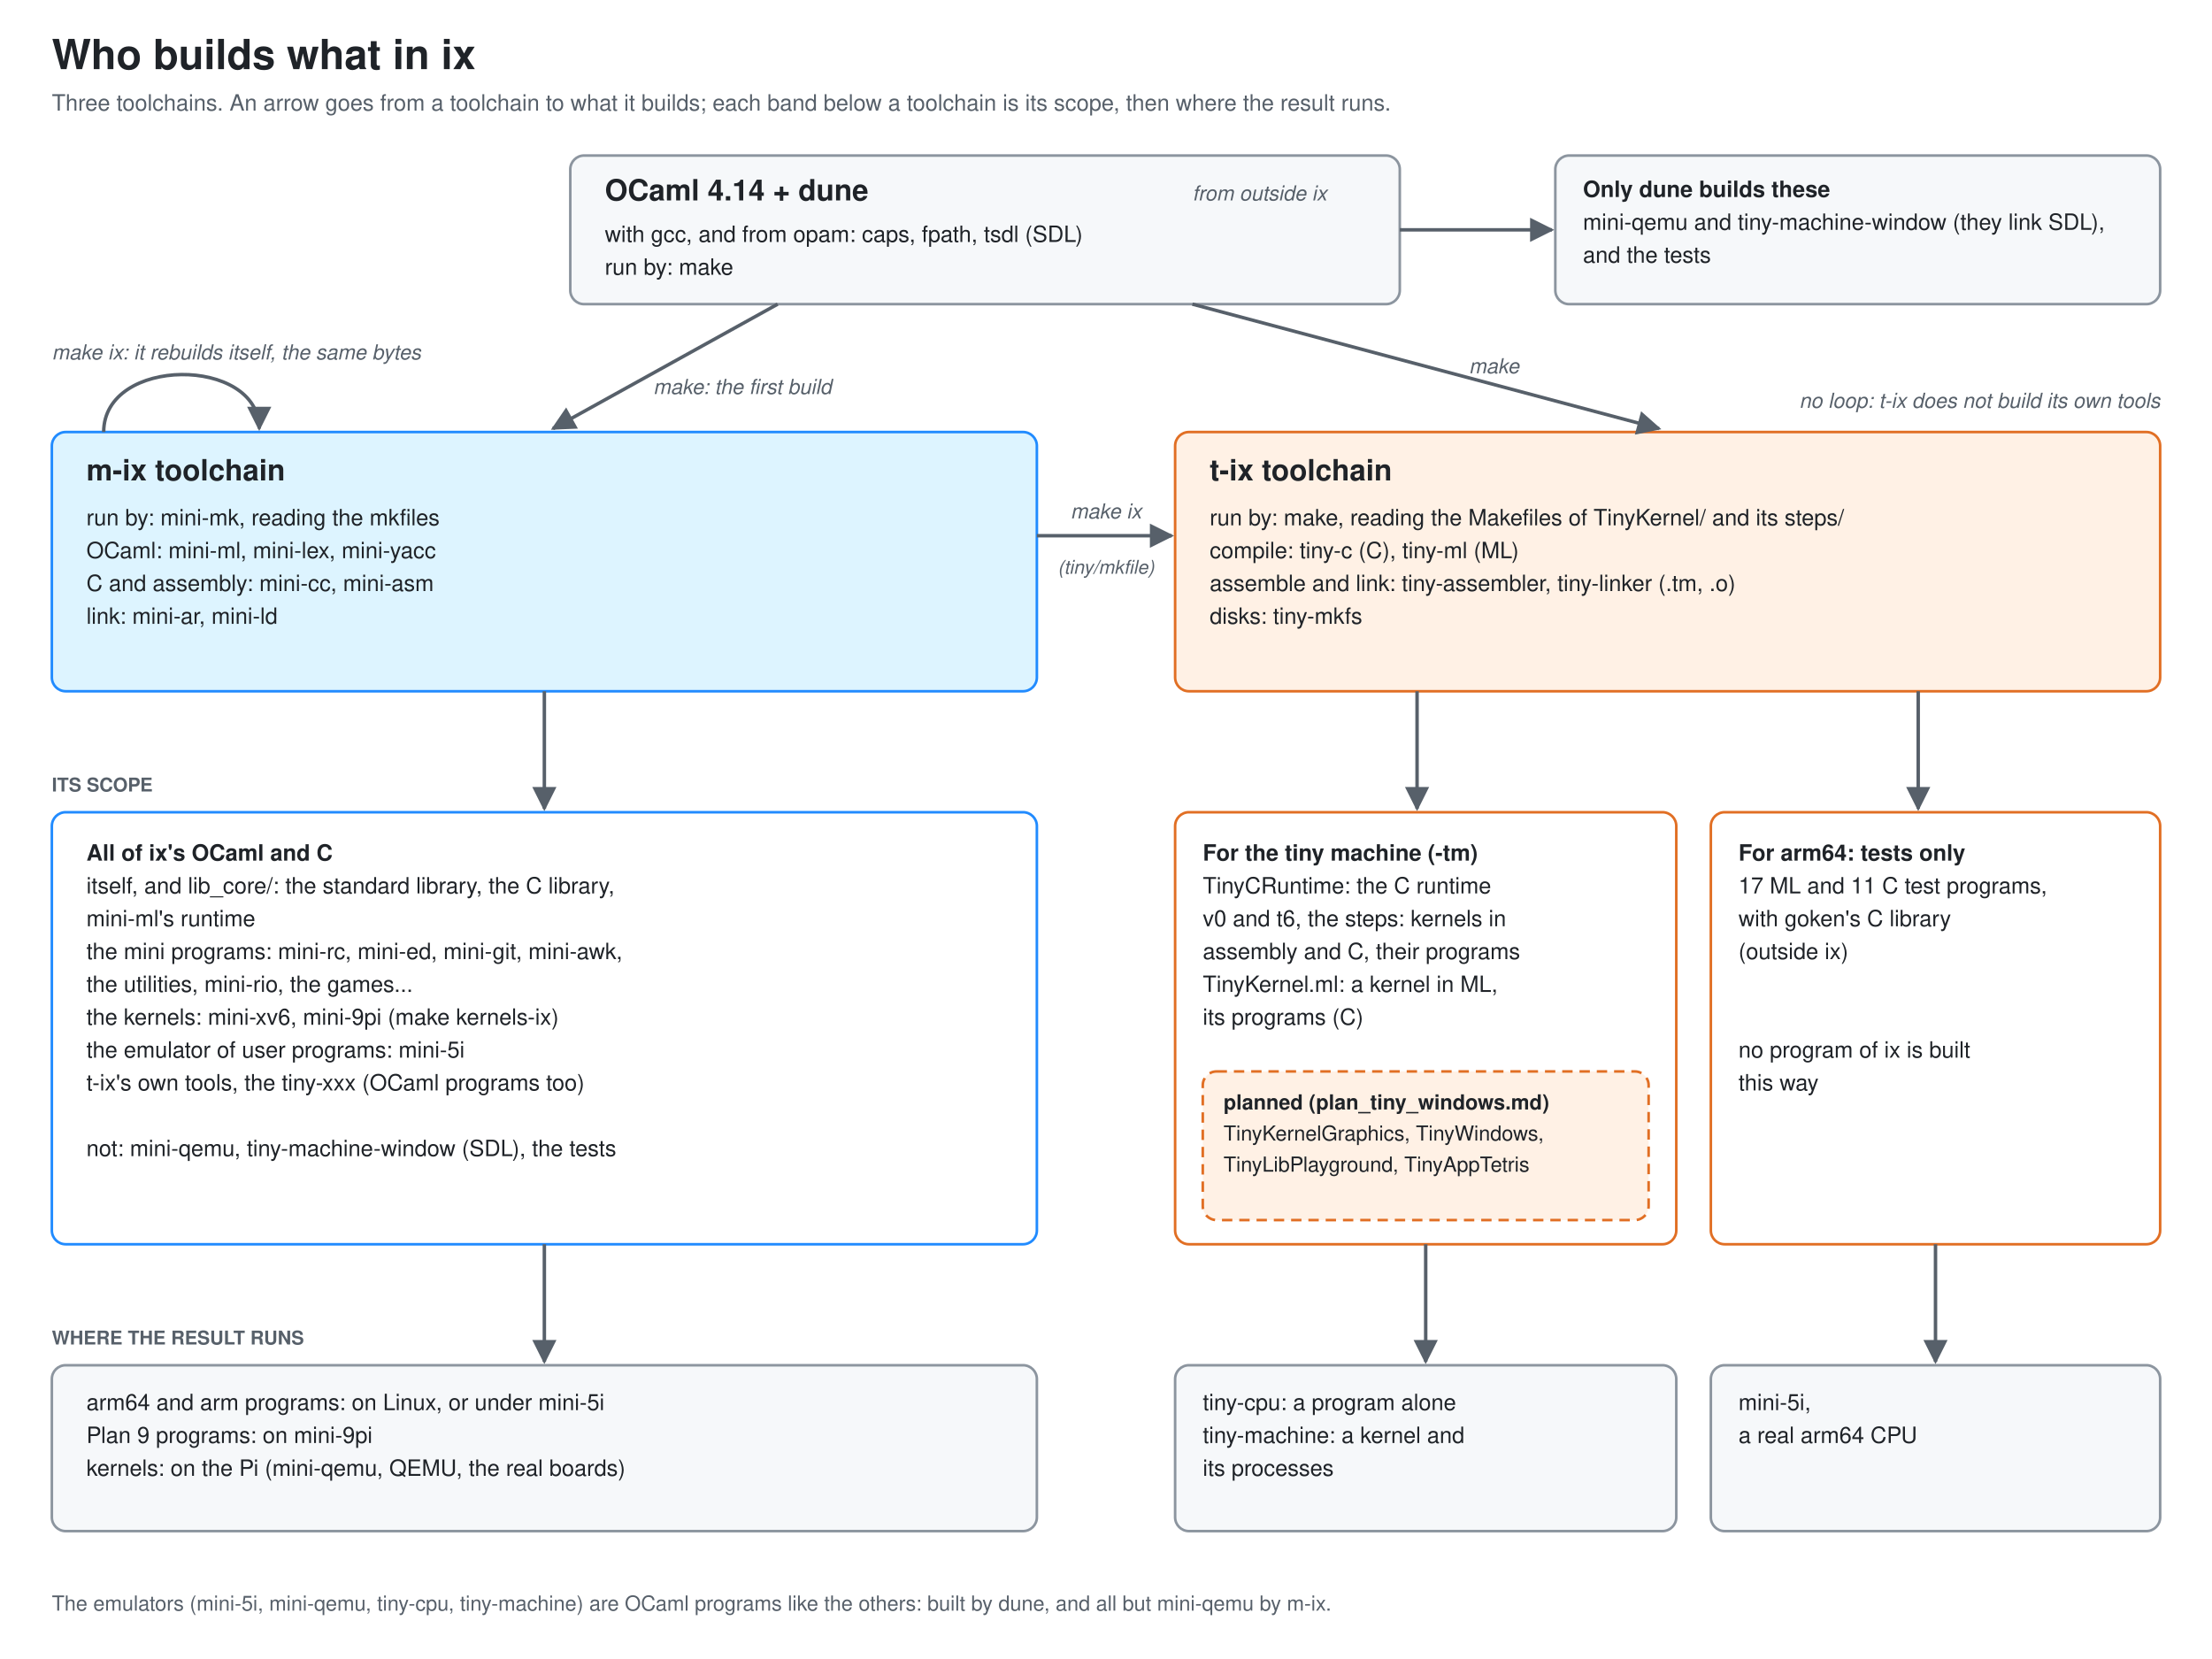
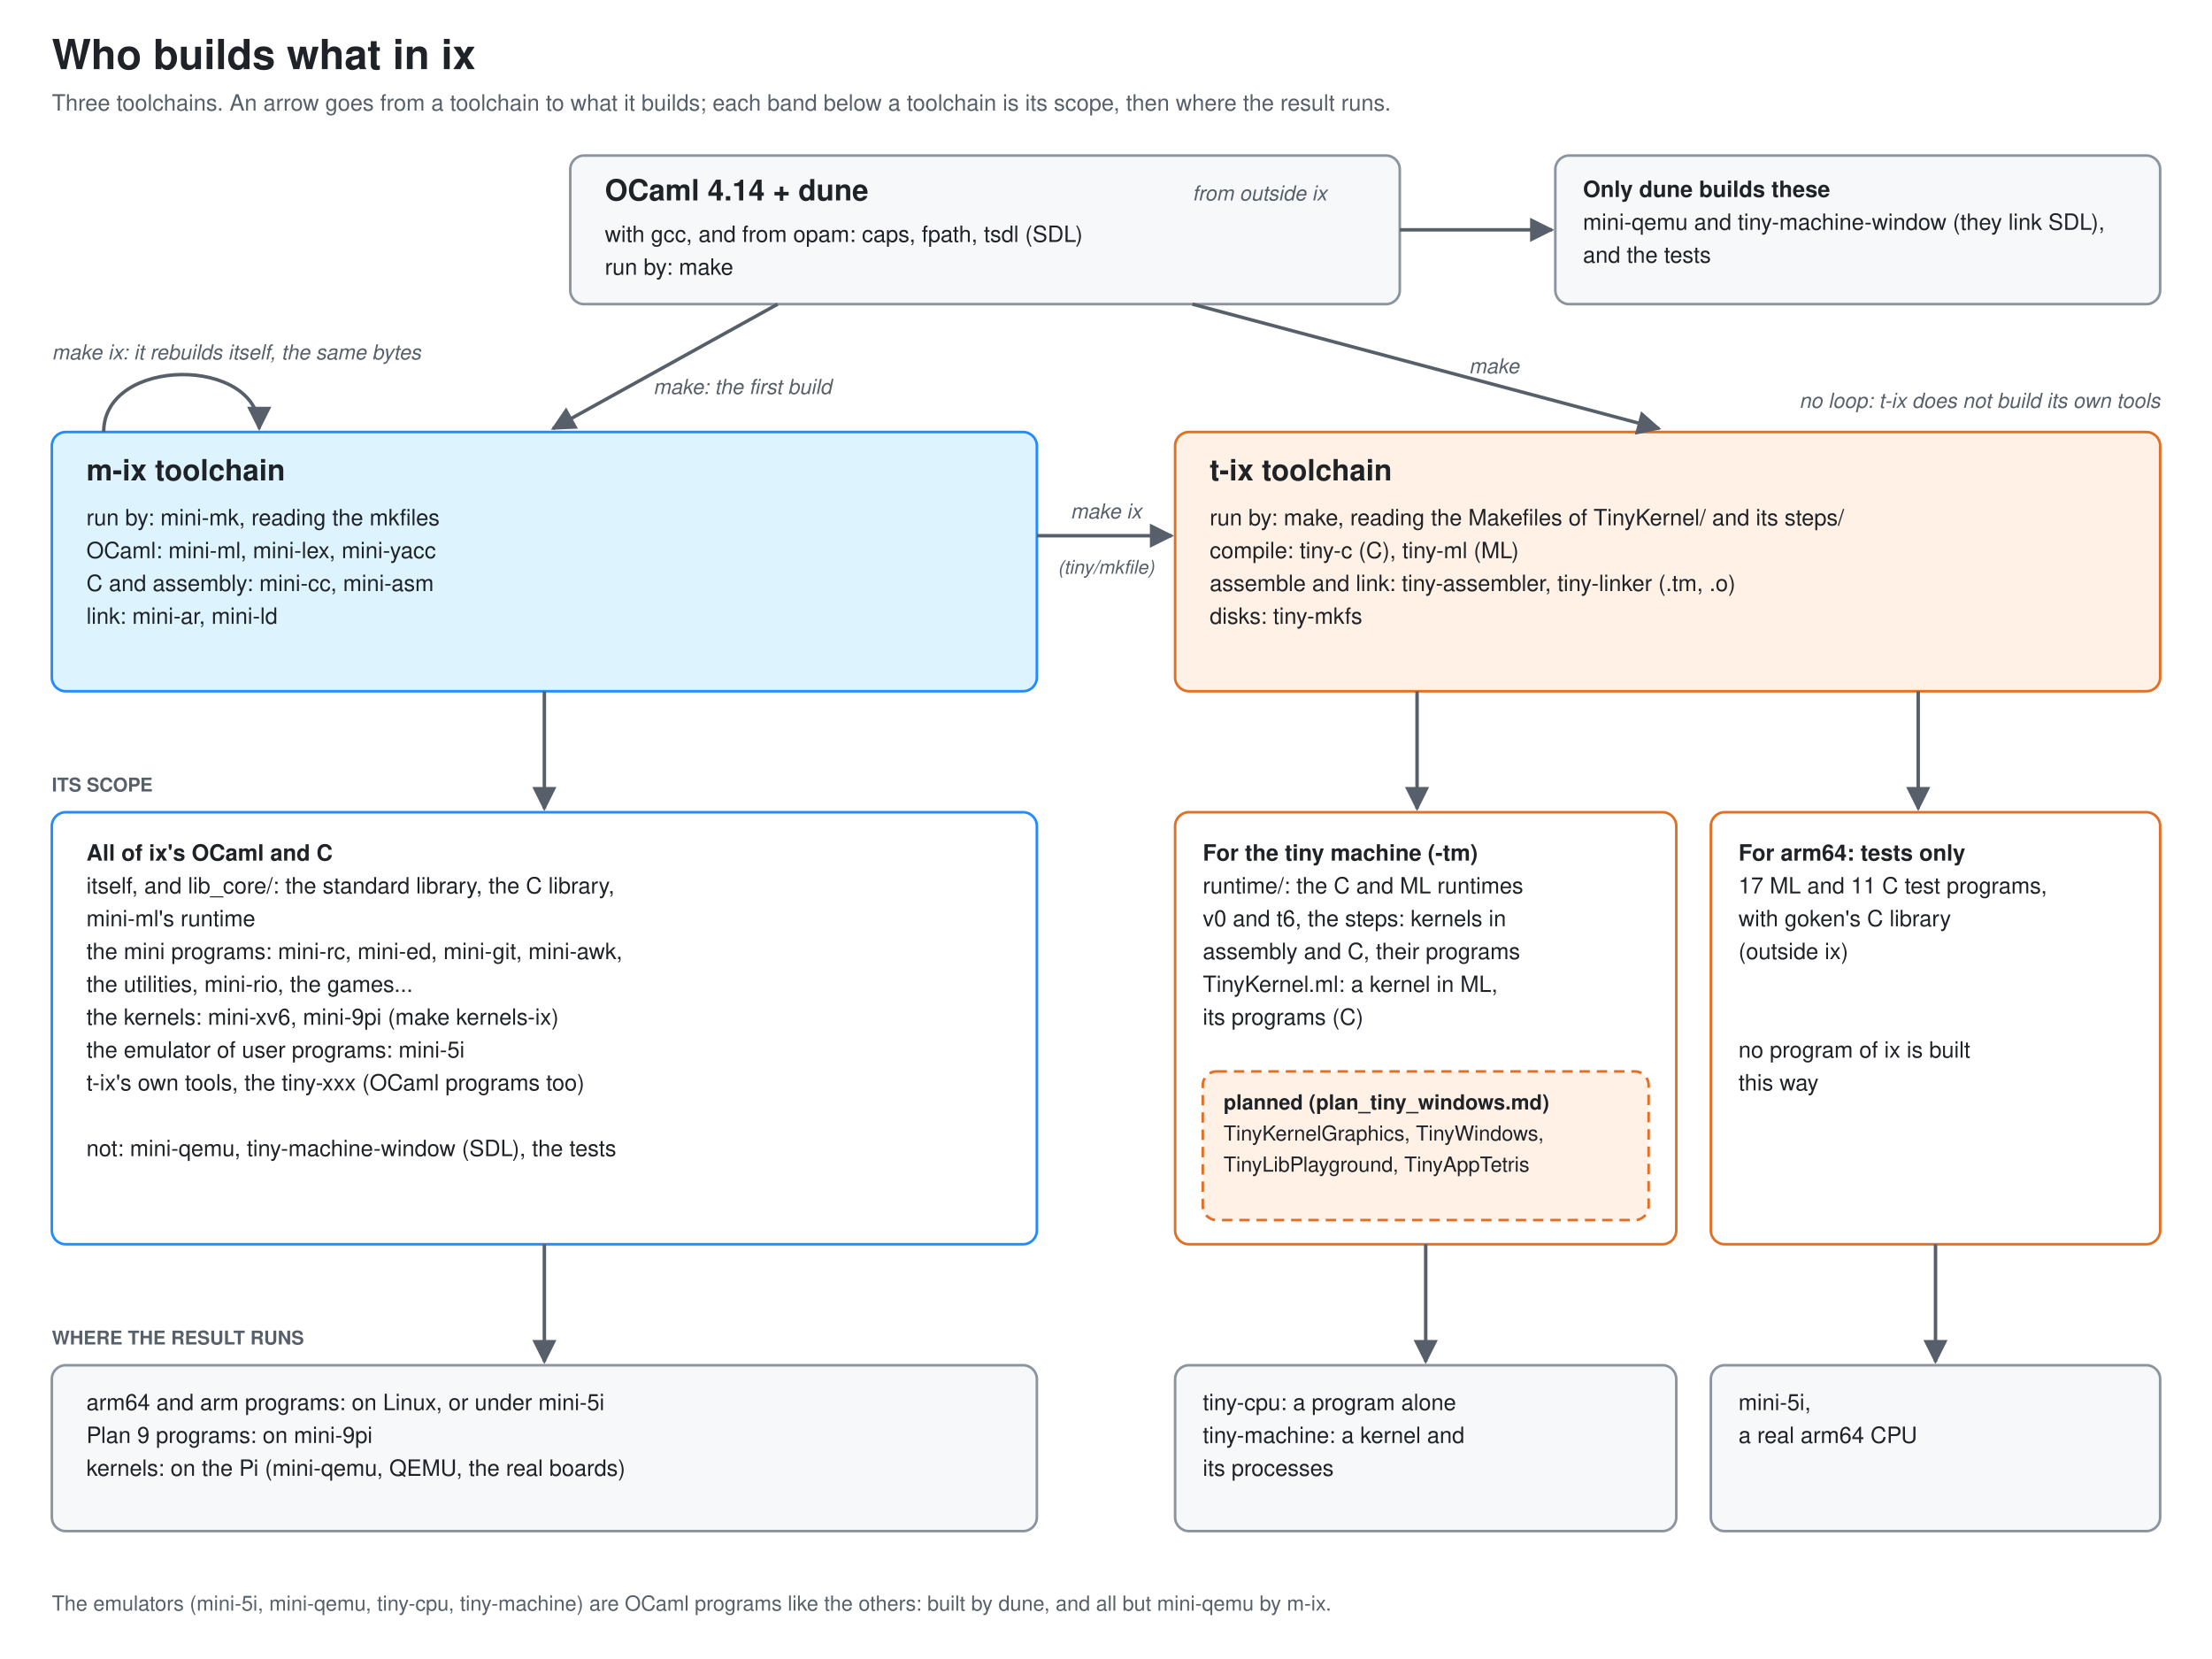
<svg xmlns="http://www.w3.org/2000/svg" viewBox="0 0 1280 960" width="1280" height="960" font-family="-apple-system, BlinkMacSystemFont, 'Segoe UI', Helvetica, Arial, sans-serif">
  <defs>
    <marker id="a" viewBox="0 0 10 10" refX="9" refY="5" markerWidth="7" markerHeight="7" orient="auto-start-reverse">
      <path d="M0 0L10 5L0 10z" fill="#57606a" />
    </marker>
  </defs>
  <rect width="1280" height="960" fill="#ffffff" />
  <text x="30" y="40" font-size="24" font-weight="600" fill="#1f2328" text-anchor="start">Who builds what in ix</text>
  <text x="30" y="64" font-size="13" font-weight="normal" fill="#57606a" text-anchor="start">Three toolchains. An arrow goes from a toolchain to what it builds; each band below a toolchain is its scope, then where the result runs.</text>
  <rect x="330" y="90" width="480" height="86" rx="8" fill="#f6f8fa" stroke="#8c959f" stroke-width="1.5" />
  <text x="350" y="116" font-size="17" font-weight="600" fill="#1f2328" text-anchor="start">OCaml 4.14 + dune</text>
  <text x="690" y="116" font-size="12" font-weight="normal" fill="#57606a" text-anchor="start" font-style="italic">from outside ix</text>
  <text x="350" y="140" font-size="13" font-weight="normal" fill="#1f2328" text-anchor="start">with gcc, and from opam: caps, fpath, tsdl (SDL)</text>
  <text x="350" y="159" font-size="13" font-weight="normal" fill="#1f2328" text-anchor="start">run by: make</text>
  <rect x="900" y="90" width="350" height="86" rx="8" fill="#f6f8fa" stroke="#8c959f" stroke-width="1.5" />
  <text x="916" y="114" font-size="13" font-weight="600" fill="#1f2328" text-anchor="start">Only dune builds these</text>
  <text x="916" y="133" font-size="13" font-weight="normal" fill="#1f2328" text-anchor="start">mini-qemu and tiny-machine-window (they link SDL),</text>
  <text x="916" y="152" font-size="13" font-weight="normal" fill="#1f2328" text-anchor="start">and the tests</text>
  <line x1="810" y1="133" x2="898" y2="133" stroke="#57606a" stroke-width="2" marker-end="url(#a)" />
  <rect x="30" y="250" width="570" height="150" rx="8" fill="#ddf4ff" stroke="#218bff" stroke-width="1.5" />
  <text x="50" y="278" font-size="17" font-weight="600" fill="#1f2328" text-anchor="start">m-ix toolchain</text>
  <text x="50" y="304" font-size="13" font-weight="normal" fill="#1f2328" text-anchor="start">run by: mini-mk, reading the mkfiles</text>
  <text x="50" y="323" font-size="13" font-weight="normal" fill="#1f2328" text-anchor="start">OCaml:  mini-ml, mini-lex, mini-yacc</text>
  <text x="50" y="342" font-size="13" font-weight="normal" fill="#1f2328" text-anchor="start">C and assembly:  mini-cc, mini-asm</text>
  <text x="50" y="361" font-size="13" font-weight="normal" fill="#1f2328" text-anchor="start">link:  mini-ar, mini-ld</text>
  <rect x="680" y="250" width="570" height="150" rx="8" fill="#fff1e5" stroke="#e16f24" stroke-width="1.5" />
  <text x="700" y="278" font-size="17" font-weight="600" fill="#1f2328" text-anchor="start">t-ix toolchain</text>
  <text x="700" y="304" font-size="13" font-weight="normal" fill="#1f2328" text-anchor="start">run by: make, reading the Makefiles of TinyKernel/ and its steps/</text>
  <text x="700" y="323" font-size="13" font-weight="normal" fill="#1f2328" text-anchor="start">compile:  tiny-c (C), tiny-ml (ML)</text>
  <text x="700" y="342" font-size="13" font-weight="normal" fill="#1f2328" text-anchor="start">assemble and link:  tiny-assembler, tiny-linker (.tm, .o)</text>
  <text x="700" y="361" font-size="13" font-weight="normal" fill="#1f2328" text-anchor="start">disks:  tiny-mkfs</text>
  <line x1="450" y1="176" x2="320" y2="248" stroke="#57606a" stroke-width="2" marker-end="url(#a)" />
  <text x="378" y="228" font-size="12" font-weight="normal" fill="#57606a" text-anchor="start" font-style="italic">make: the first build</text>
  <line x1="690" y1="176" x2="960" y2="248" stroke="#57606a" stroke-width="2" marker-end="url(#a)" />
  <text x="850" y="216" font-size="12" font-weight="normal" fill="#57606a" text-anchor="start" font-style="italic">make</text>
  <line x1="600" y1="310" x2="678" y2="310" stroke="#57606a" stroke-width="2" marker-end="url(#a)" />
  <text x="640" y="300" font-size="12" font-weight="normal" fill="#57606a" text-anchor="middle" font-style="italic">make ix</text>
  <text x="640" y="332" font-size="11" font-weight="normal" fill="#57606a" text-anchor="middle" font-style="italic">(tiny/mkfile)</text>
  <path d="M 60 250 C 60 206, 150 206, 150 248" fill="none" stroke="#57606a" stroke-width="2" marker-end="url(#a)" />
  <text x="30" y="208" font-size="12" font-weight="normal" fill="#57606a" text-anchor="start" font-style="italic">make ix: it rebuilds itself, the same bytes</text>
  <text x="1250" y="236" font-size="12" font-weight="normal" fill="#57606a" text-anchor="end" font-style="italic">no loop: t-ix does not build its own tools</text>
  <text x="30" y="458" font-size="11" font-weight="600" fill="#57606a" text-anchor="start">ITS SCOPE</text>
  <line x1="315" y1="400" x2="315" y2="468" stroke="#57606a" stroke-width="2" marker-end="url(#a)" />
  <rect x="30" y="470" width="570" height="250" rx="8" fill="#ffffff" stroke="#218bff" stroke-width="1.5" />
  <text x="50" y="498" font-size="13" font-weight="600" fill="#1f2328" text-anchor="start">All of ix's OCaml and C</text>
  <text x="50" y="517" font-size="13" font-weight="normal" fill="#1f2328" text-anchor="start">itself, and lib_core/: the standard library, the C library,</text>
  <text x="50" y="536" font-size="13" font-weight="normal" fill="#1f2328" text-anchor="start">    mini-ml's runtime</text>
  <text x="50" y="555" font-size="13" font-weight="normal" fill="#1f2328" text-anchor="start">the mini programs: mini-rc, mini-ed, mini-git, mini-awk,</text>
  <text x="50" y="574" font-size="13" font-weight="normal" fill="#1f2328" text-anchor="start">    the utilities, mini-rio, the games...</text>
  <text x="50" y="593" font-size="13" font-weight="normal" fill="#1f2328" text-anchor="start">the kernels: mini-xv6, mini-9pi (make kernels-ix)</text>
  <text x="50" y="612" font-size="13" font-weight="normal" fill="#1f2328" text-anchor="start">the emulator of user programs: mini-5i</text>
  <text x="50" y="631" font-size="13" font-weight="normal" fill="#1f2328" text-anchor="start">t-ix's own tools, the tiny-xxx (OCaml programs too)</text>
  <text x="50" y="650" font-size="13" font-weight="normal" fill="#1f2328" text-anchor="start" />
  <text x="50" y="669" font-size="13" font-weight="normal" fill="#1f2328" text-anchor="start">not: mini-qemu, tiny-machine-window (SDL), the tests</text>
  <line x1="820" y1="400" x2="820" y2="468" stroke="#57606a" stroke-width="2" marker-end="url(#a)" />
  <line x1="1110" y1="400" x2="1110" y2="468" stroke="#57606a" stroke-width="2" marker-end="url(#a)" />
  <rect x="680" y="470" width="290" height="250" rx="8" fill="#ffffff" stroke="#e16f24" stroke-width="1.5" />
  <text x="696" y="498" font-size="13" font-weight="600" fill="#1f2328" text-anchor="start">For the tiny machine (-tm)</text>
-   <text x="696" y="517" font-size="13" font-weight="normal" fill="#1f2328" text-anchor="start">TinyCRuntime: the C runtime</text>
+   <text x="696" y="517" font-size="13" font-weight="normal" fill="#1f2328" text-anchor="start">runtime/: the C and ML runtimes</text>
  <text x="696" y="536" font-size="13" font-weight="normal" fill="#1f2328" text-anchor="start">v0 and t6, the steps: kernels in</text>
  <text x="696" y="555" font-size="13" font-weight="normal" fill="#1f2328" text-anchor="start">    assembly and C, their programs</text>
  <text x="696" y="574" font-size="13" font-weight="normal" fill="#1f2328" text-anchor="start">TinyKernel.ml: a kernel in ML,</text>
  <text x="696" y="593" font-size="13" font-weight="normal" fill="#1f2328" text-anchor="start">    its programs (C)</text>
  <rect x="696" y="620" width="258" height="86" rx="8" fill="#fff1e5" stroke="#e16f24" stroke-width="1.5" stroke-dasharray="6 4" />
  <text x="708" y="642" font-size="12" font-weight="600" fill="#1f2328" text-anchor="start">planned (plan_tiny_windows.md)</text>
  <text x="708" y="660" font-size="12" font-weight="normal" fill="#1f2328" text-anchor="start">TinyKernelGraphics, TinyWindows,</text>
  <text x="708" y="678" font-size="12" font-weight="normal" fill="#1f2328" text-anchor="start">TinyLibPlayground, TinyAppTetris</text>
  <rect x="990" y="470" width="260" height="250" rx="8" fill="#ffffff" stroke="#e16f24" stroke-width="1.5" />
  <text x="1006" y="498" font-size="13" font-weight="600" fill="#1f2328" text-anchor="start">For arm64: tests only</text>
  <text x="1006" y="517" font-size="13" font-weight="normal" fill="#1f2328" text-anchor="start">17 ML and 11 C test programs,</text>
  <text x="1006" y="536" font-size="13" font-weight="normal" fill="#1f2328" text-anchor="start">    with goken's C library</text>
  <text x="1006" y="555" font-size="13" font-weight="normal" fill="#1f2328" text-anchor="start">    (outside ix)</text>
  <text x="1006" y="574" font-size="13" font-weight="normal" fill="#1f2328" text-anchor="start" />
  <text x="1006" y="593" font-size="13" font-weight="normal" fill="#1f2328" text-anchor="start" />
  <text x="1006" y="612" font-size="13" font-weight="normal" fill="#1f2328" text-anchor="start">no program of ix is built</text>
  <text x="1006" y="631" font-size="13" font-weight="normal" fill="#1f2328" text-anchor="start">this way</text>
  <text x="30" y="778" font-size="11" font-weight="600" fill="#57606a" text-anchor="start">WHERE THE RESULT RUNS</text>
  <line x1="315" y1="720" x2="315" y2="788" stroke="#57606a" stroke-width="2" marker-end="url(#a)" />
  <line x1="825" y1="720" x2="825" y2="788" stroke="#57606a" stroke-width="2" marker-end="url(#a)" />
  <line x1="1120" y1="720" x2="1120" y2="788" stroke="#57606a" stroke-width="2" marker-end="url(#a)" />
  <rect x="30" y="790" width="570" height="96" rx="8" fill="#f6f8fa" stroke="#8c959f" stroke-width="1.5" />
  <text x="50" y="816" font-size="13" font-weight="normal" fill="#1f2328" text-anchor="start">arm64 and arm programs: on Linux, or under mini-5i</text>
  <text x="50" y="835" font-size="13" font-weight="normal" fill="#1f2328" text-anchor="start">Plan 9 programs: on mini-9pi</text>
  <text x="50" y="854" font-size="13" font-weight="normal" fill="#1f2328" text-anchor="start">kernels: on the Pi (mini-qemu, QEMU, the real boards)</text>
  <rect x="680" y="790" width="290" height="96" rx="8" fill="#f6f8fa" stroke="#8c959f" stroke-width="1.5" />
  <text x="696" y="816" font-size="13" font-weight="normal" fill="#1f2328" text-anchor="start">tiny-cpu: a program alone</text>
  <text x="696" y="835" font-size="13" font-weight="normal" fill="#1f2328" text-anchor="start">tiny-machine: a kernel and</text>
  <text x="696" y="854" font-size="13" font-weight="normal" fill="#1f2328" text-anchor="start">    its processes</text>
  <rect x="990" y="790" width="260" height="96" rx="8" fill="#f6f8fa" stroke="#8c959f" stroke-width="1.5" />
  <text x="1006" y="816" font-size="13" font-weight="normal" fill="#1f2328" text-anchor="start">mini-5i,</text>
  <text x="1006" y="835" font-size="13" font-weight="normal" fill="#1f2328" text-anchor="start">a real arm64 CPU</text>
  <text x="30" y="932" font-size="12" font-weight="normal" fill="#57606a" text-anchor="start">The emulators (mini-5i, mini-qemu, tiny-cpu, tiny-machine) are OCaml programs like the others: built by dune, and all but mini-qemu by m-ix.</text>
</svg>
